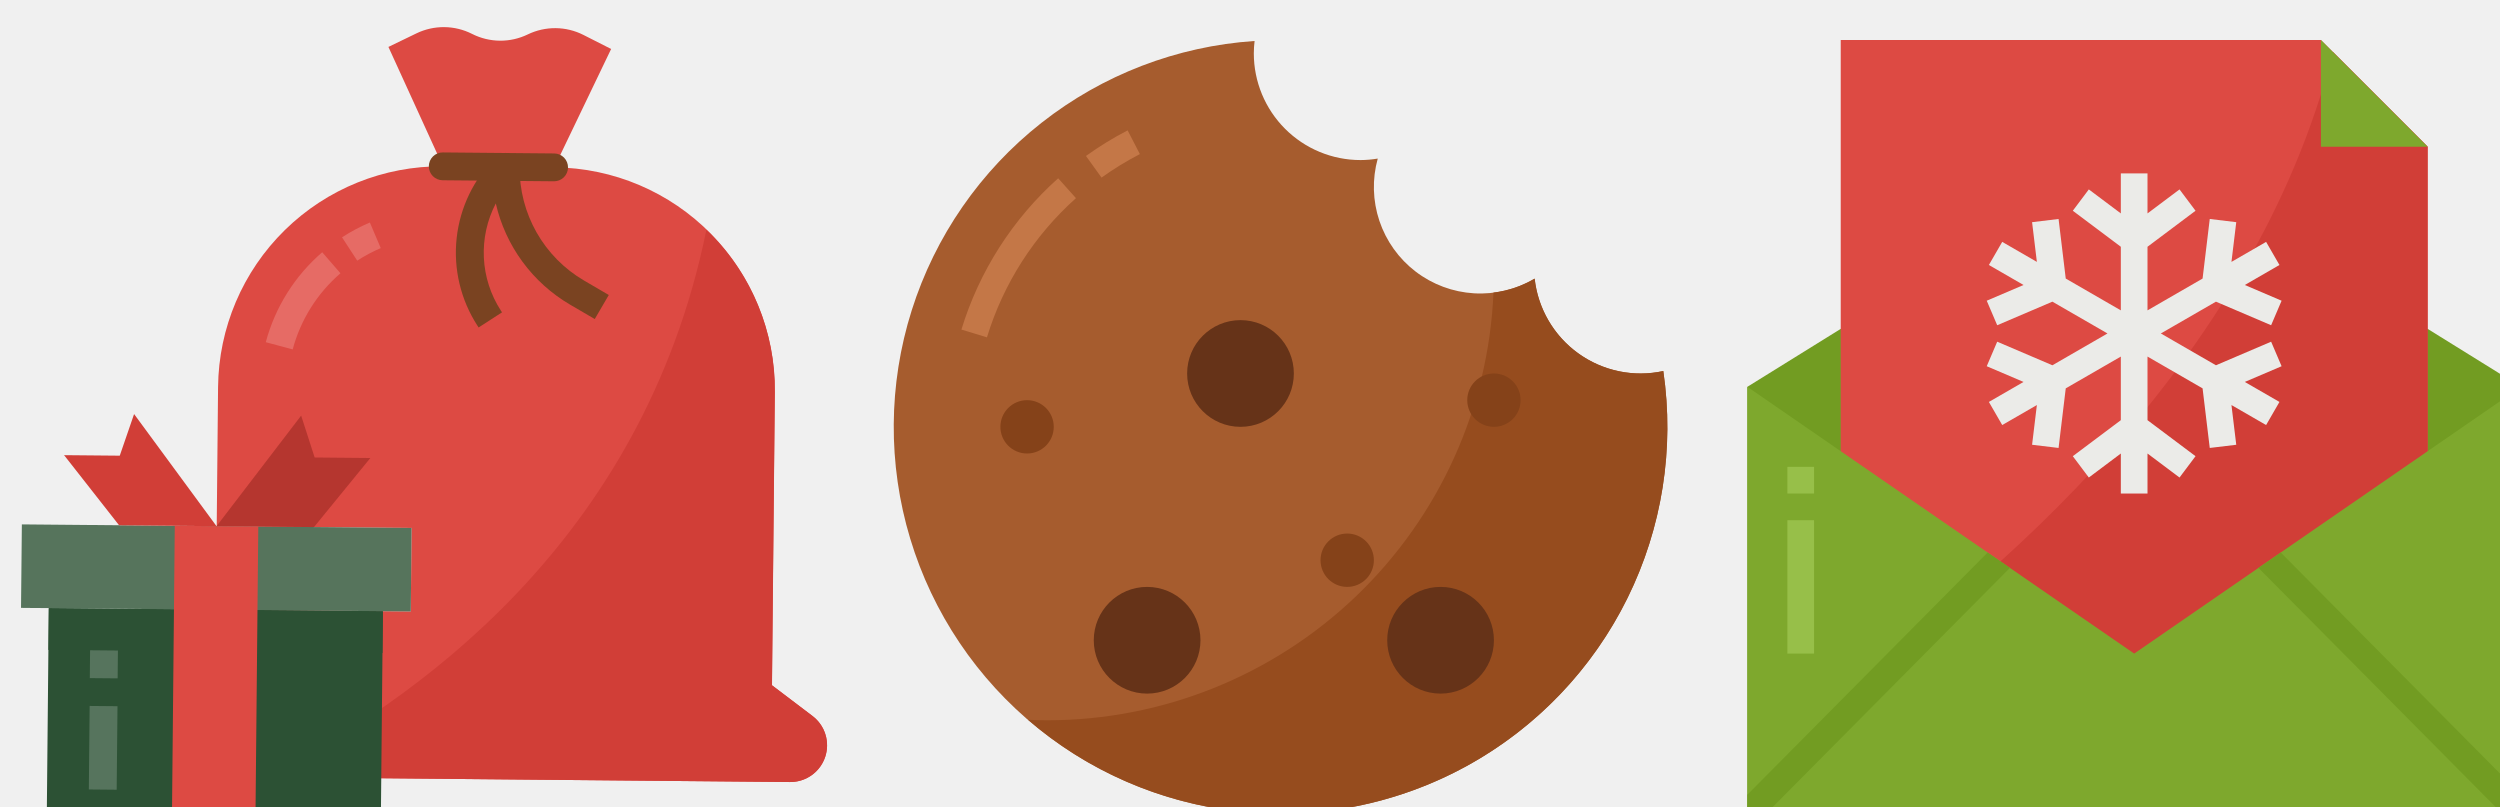
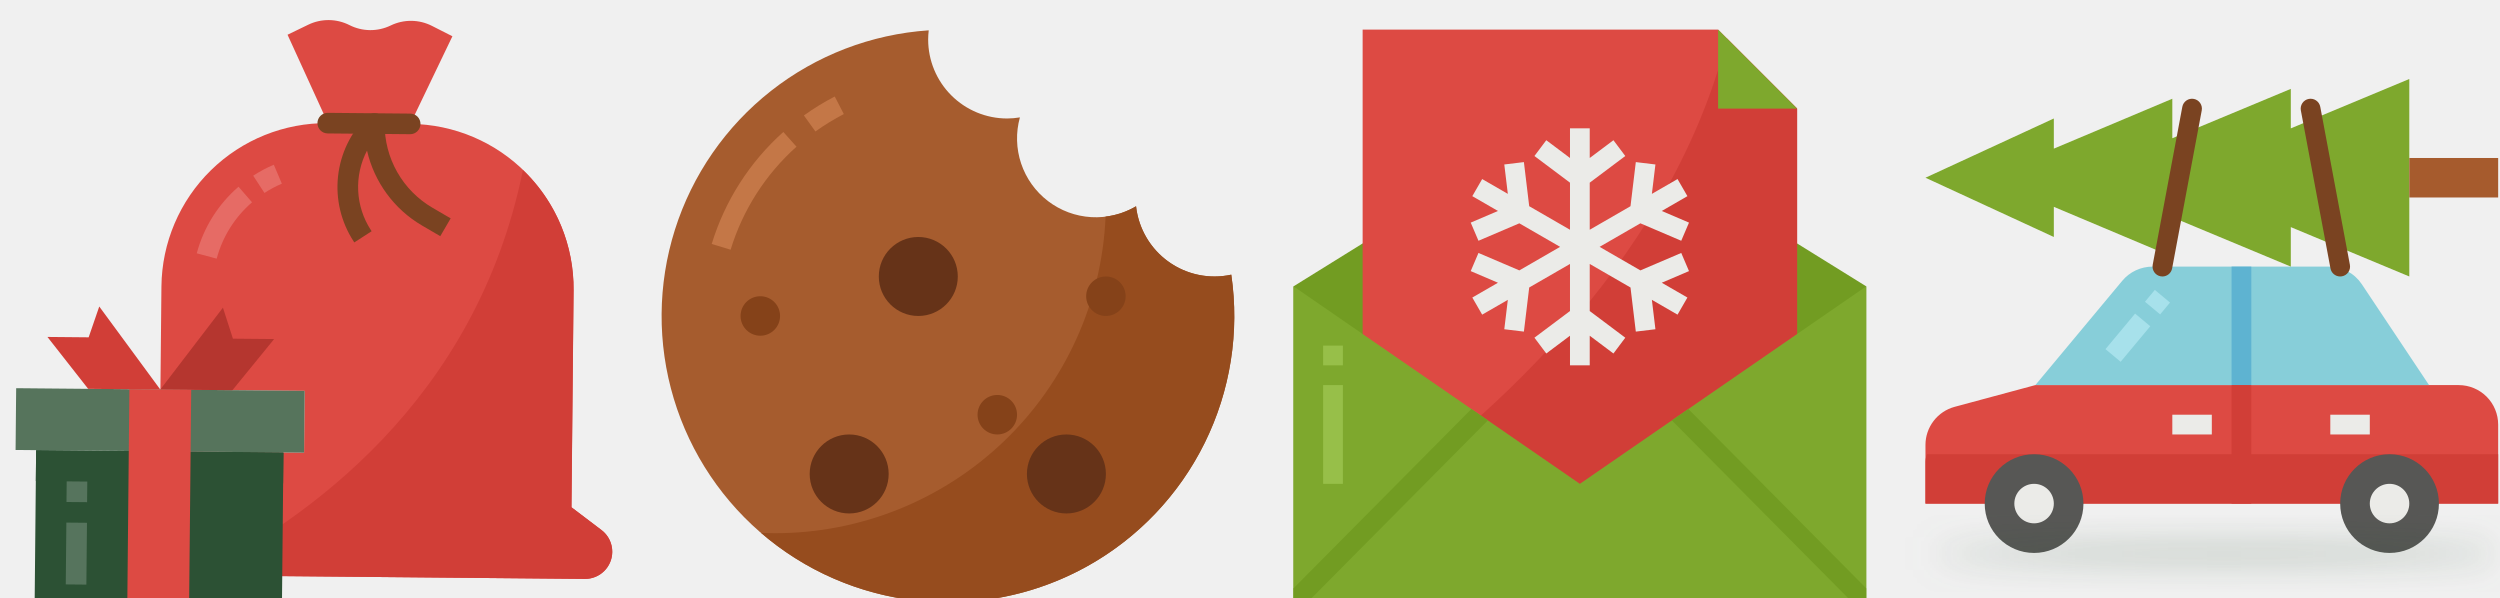
<svg xmlns="http://www.w3.org/2000/svg">
  <view id="presents" viewBox="0 0 74 74" />
  <svg width="74" height="74" viewBox="0 0 74 74" fill="none" x="0">
    <path d="M71.698 64.635C71.703 64.139 71.591 63.648 71.373 63.202C71.154 62.757 70.835 62.368 70.439 62.068L66.922 59.402L67.169 33.991C67.218 28.871 65.232 23.942 61.646 20.288C58.061 16.634 53.17 14.555 48.05 14.507L52.976 4.246L50.575 3.028C49.828 2.649 49.004 2.448 48.167 2.44C47.33 2.433 46.502 2.619 45.748 2.984C44.994 3.349 44.166 3.535 43.329 3.527C42.492 3.519 41.668 3.318 40.921 2.939C40.175 2.56 39.351 2.359 38.514 2.351C37.676 2.343 36.849 2.529 36.095 2.894L33.67 4.068L38.397 14.418C33.276 14.37 28.346 16.359 24.69 19.945C21.034 23.532 18.953 28.424 18.903 33.544L18.657 58.882L15.069 61.55C14.673 61.845 14.351 62.227 14.127 62.667C13.904 63.107 13.785 63.592 13.78 64.085C13.775 64.505 13.854 64.922 14.011 65.311C14.168 65.701 14.4 66.056 14.694 66.355C14.988 66.655 15.338 66.894 15.725 67.058C16.111 67.222 16.526 67.309 16.946 67.312L68.483 67.79C69.327 67.797 70.14 67.469 70.743 66.878C71.346 66.286 71.69 65.48 71.698 64.635Z" fill="#DD4A43" />
    <path d="M70.431 62.069L66.914 59.403L67.16 33.992C67.187 31.365 66.674 28.76 65.655 26.339C64.636 23.918 63.132 21.731 61.234 19.914C55.702 47.133 35.633 60.971 23.022 67.37L68.475 67.791C69.144 67.797 69.799 67.592 70.346 67.206C70.892 66.819 71.303 66.269 71.52 65.636C71.736 65.002 71.748 64.316 71.552 63.676C71.357 63.036 70.965 62.473 70.431 62.069Z" fill="#D13E37" />
    <path d="M48.02 15.715L38.367 15.626C38.047 15.623 37.741 15.493 37.517 15.264C37.293 15.036 37.169 14.728 37.172 14.408C37.175 14.088 37.305 13.782 37.534 13.558C37.762 13.334 38.07 13.21 38.39 13.213L48.043 13.302C48.363 13.305 48.669 13.435 48.893 13.663C49.117 13.892 49.241 14.2 49.238 14.52C49.235 14.84 49.105 15.145 48.876 15.37C48.648 15.594 48.34 15.718 48.02 15.715Z" fill="#7A4321" />
    <path d="M41.488 28.387L41.396 28.245C39.934 25.996 39.294 23.311 39.584 20.645C39.874 17.978 41.075 15.492 42.986 13.608C43.156 13.44 43.373 13.325 43.608 13.28C43.843 13.235 44.087 13.26 44.307 13.354C44.528 13.447 44.716 13.604 44.846 13.805C44.977 14.006 45.046 14.241 45.042 14.48C45.026 16.466 45.533 18.422 46.513 20.149C47.493 21.876 48.912 23.314 50.626 24.317L52.773 25.571L51.556 27.656L49.408 26.402C47.795 25.456 46.393 24.191 45.287 22.683C44.181 21.175 43.395 19.458 42.977 17.635C42.222 19.085 41.865 20.71 41.943 22.343C42.021 23.977 42.532 25.559 43.423 26.93L43.517 27.076L41.488 28.387Z" fill="#7A4321" />
    <path d="M33.19 52.984L33.002 72.289L4.043 72.021L4.23 52.716" fill="#2C5134" />
    <path d="M35.678 45.767L1.893 45.454L1.822 52.694L35.608 53.006L35.678 45.767Z" fill="white" />
    <path d="M35.678 45.767L1.893 45.454L1.822 52.694L35.608 53.006L35.678 45.767Z" fill="#2C5134" fill-opacity="0.8" />
    <path d="M11.623 35.892L18.769 45.611L10.323 45.533L5.555 39.455L10.381 39.5L11.623 35.892Z" fill="#D13E37" />
    <path d="M26.105 36.026L18.772 45.612L27.218 45.69L32.103 39.702L27.276 39.657L26.105 36.026Z" fill="#B5362F" />
    <path d="M33.19 52.984L4.23 52.716L4.195 56.336L33.154 56.604L33.19 52.984Z" fill="#2C5134" />
    <path d="M22.39 45.645L15.15 45.578L14.893 72.122L22.132 72.189L22.39 45.645Z" fill="#DD4A43" />
    <path d="M25.372 30.288L23.039 29.663C23.85 26.632 25.555 23.915 27.931 21.865L29.512 23.69C27.5 25.423 26.057 27.723 25.372 30.288Z" fill="#E66B65" />
    <path d="M30.966 22.594L29.649 20.572C30.414 20.075 31.221 19.645 32.061 19.288L33.005 21.507C32.294 21.809 31.612 22.172 30.966 22.594Z" fill="#E66B65" />
    <path d="M10.185 61.217L7.771 61.195L7.701 68.434L10.114 68.457L10.185 61.217Z" fill="#56745D" />
    <path d="M10.222 56.391L7.809 56.369L7.785 58.782L10.198 58.804L10.222 56.391Z" fill="#56745D" />
  </svg>
  <view id="cookie" viewBox="74 0 74 74" />
  <svg width="74" height="74" viewBox="0 0 74 74" fill="none" x="74">
    <path d="M68.218 32.375C65.943 32.374 63.748 31.535 62.053 30.018C60.358 28.502 59.281 26.413 59.028 24.153C57.444 25.091 55.615 25.535 53.777 25.426C51.939 25.317 50.176 24.661 48.714 23.542C47.252 22.423 46.158 20.893 45.572 19.147C44.987 17.401 44.937 15.521 45.429 13.746C44.936 13.83 44.437 13.873 43.936 13.875C41.483 13.875 39.13 12.9 37.396 11.165C35.661 9.431 34.686 7.078 34.686 4.625C34.688 4.266 34.711 3.908 34.753 3.552C28.026 4.004 21.59 6.475 16.288 10.641C10.986 14.807 7.063 20.474 5.031 26.904C2.999 33.334 2.953 40.227 4.899 46.683C6.845 53.139 10.692 58.859 15.938 63.095C21.184 67.331 27.585 69.888 34.307 70.43C41.028 70.972 47.756 69.476 53.614 66.136C59.472 62.795 64.186 57.767 67.142 51.706C70.098 45.645 71.158 38.834 70.183 32.162C69.537 32.303 68.879 32.374 68.218 32.375Z" fill="#A65C2E" />
    <path d="M70.182 32.162C68.918 32.438 67.609 32.445 66.341 32.183C65.074 31.921 63.876 31.395 62.824 30.64C61.773 29.885 60.892 28.917 60.239 27.799C59.586 26.682 59.175 25.439 59.033 24.153C57.938 24.797 56.723 25.208 55.462 25.361C55.035 35.338 50.771 44.764 43.56 51.672C36.35 58.58 26.75 62.437 16.764 62.437C16.211 62.437 15.663 62.419 15.117 62.396C20.292 66.861 26.708 69.638 33.506 70.354C40.303 71.07 47.157 69.69 53.149 66.401C59.14 63.111 63.983 58.069 67.027 51.949C70.072 45.829 71.173 38.925 70.182 32.162Z" fill="#964C1E" />
    <path d="M33.531 37C36.086 37 38.156 34.929 38.156 32.375C38.156 29.821 36.086 27.75 33.531 27.75C30.977 27.75 28.906 29.821 28.906 32.375C28.906 34.929 30.977 37 33.531 37Z" fill="#663318" />
    <path d="M25.438 60.125C27.992 60.125 30.062 58.054 30.062 55.5C30.062 52.946 27.992 50.875 25.438 50.875C22.883 50.875 20.812 52.946 20.812 55.5C20.812 58.054 22.883 60.125 25.438 60.125Z" fill="#663318" />
    <path d="M50.875 60.125C53.429 60.125 55.5 58.054 55.5 55.5C55.5 52.946 53.429 50.875 50.875 50.875C48.321 50.875 46.25 52.946 46.25 55.5C46.25 58.054 48.321 60.125 50.875 60.125Z" fill="#663318" />
    <path d="M15.031 39.312C16.308 39.312 17.344 38.277 17.344 37C17.344 35.723 16.308 34.688 15.031 34.688C13.754 34.688 12.719 35.723 12.719 37C12.719 38.277 13.754 39.312 15.031 39.312Z" fill="#854219" />
    <path d="M42.781 50.875C44.058 50.875 45.094 49.84 45.094 48.562C45.094 47.285 44.058 46.25 42.781 46.25C41.504 46.25 40.469 47.285 40.469 48.562C40.469 49.84 41.504 50.875 42.781 50.875Z" fill="#854219" />
    <path d="M55.5 37C56.777 37 57.812 35.965 57.812 34.688C57.812 33.41 56.777 32.375 55.5 32.375C54.223 32.375 53.188 33.41 53.188 34.688C53.188 35.965 54.223 37 55.5 37Z" fill="#854219" />
    <path d="M21.485 15.395L20.135 13.519C21.284 12.693 22.491 11.952 23.748 11.302L24.809 13.358C23.653 13.955 22.542 14.636 21.485 15.395Z" fill="#C47747" />
    <path d="M11.553 29.242L9.34 28.569C10.883 23.513 13.784 18.977 17.726 15.454L19.269 17.177C15.642 20.418 12.973 24.591 11.553 29.242Z" fill="#C47747" />
  </svg>
  <view id="note" viewBox="148 0 74 74" />
  <svg width="74" height="74" viewBox="0 0 74 74" fill="none" x="148">
    <path d="M11.562 28.507L3.469 33.531V70.531H70.531V33.531L62.438 28.507" fill="#729C22" />
    <path d="M53.188 3.469H11.562V64.75H62.438V12.719L53.188 3.469Z" fill="#DD4A43" />
    <path d="M54.228 4.509C47.343 31.7 24.064 50.964 11.562 59.616V64.75H62.438V12.719L54.228 4.509Z" fill="#D13E37" />
    <path d="M70.531 70.531H3.469V33.531L37 56.656L70.531 33.531V70.531Z" fill="#7EA82D" />
    <path d="M48.871 29.62L44.087 31.663L39.311 28.906L44.087 26.15L48.871 28.193L49.779 26.067L46.589 24.704L49.593 22.97L48.436 20.967L45.432 22.702L45.848 19.259L43.551 18.982L42.929 24.147L38.155 26.904V21.391L42.318 18.269L40.93 16.419L38.155 18.5V15.031H35.843V18.5L33.068 16.419L31.68 18.269L35.843 21.391V26.904L31.068 24.147L30.446 18.982L28.15 19.259L28.565 22.702L25.561 20.967L24.405 22.97L27.409 24.704L24.219 26.067L25.126 28.193L29.911 26.15L34.686 28.906L29.911 31.663L25.126 29.62L24.219 31.746L27.409 33.108L24.405 34.842L25.561 36.845L28.565 35.111L28.15 38.554L30.446 38.83L31.068 33.665L35.843 30.909V36.422L31.68 39.544L33.068 41.394L35.843 39.312V42.781H38.155V39.312L40.93 41.394L42.318 39.544L38.155 36.422V30.909L42.929 33.665L43.551 38.83L45.848 38.554L45.432 35.111L48.436 36.845L49.593 34.842L46.589 33.108L49.779 31.746L48.871 29.62Z" fill="#EBEBE8" />
    <path d="M53.188 12.719V3.469L62.438 12.719H53.188Z" fill="#7EA82D" />
    <path d="M9.25 40.469H6.938V42.781H9.25V40.469Z" fill="#97BF49" />
    <path d="M9.25 45.094H6.938V56.656H9.25V45.094Z" fill="#97BF49" />
    <path d="M24.295 47.894L3.469 68.889V70.531H5.097L26.228 49.228L24.295 47.894Z" fill="#729C22" />
    <path d="M49.705 47.894L47.772 49.228L68.903 70.531H70.531V68.889L49.705 47.894Z" fill="#729C22" />
  </svg>
+   <view id="car" viewBox="222 0 74 74" />
+   <svg width="74" height="74" viewBox="0 0 74 74" fill="none" x="222">
+     <g clip-path="url(#clip0_2024_24995)">
+       <path d="M10.406 58.969H3.469V52.105C3.468 51.088 3.803 50.099 4.422 49.291C5.04 48.483 5.908 47.902 6.89 47.638L16.334 45.094H65.906C67.133 45.094 68.309 45.581 69.177 46.448C70.044 47.316 70.531 48.492 70.531 49.719V58.969H63.594" fill="#DD4A43" />
+       <path d="M3.65 53.188C3.535 53.467 3.474 53.765 3.469 54.066V58.969H70.531V53.188H3.65Z" fill="#D13E37" />
+       <path d="M62.439 45.094H16.336L26.511 32.883C26.945 32.362 27.488 31.943 28.102 31.655C28.716 31.368 29.386 31.219 30.064 31.219H50.714C51.475 31.219 52.224 31.407 52.896 31.766C53.567 32.125 54.139 32.645 54.562 33.278L62.439 45.094Z" fill="#87CED9" />
+       <path d="M41.625 31.219H39.312V45.094H41.625V31.219Z" fill="#5EB3D1" />
+       <path d="M16.188 64.75C19.38 64.75 21.969 62.162 21.969 58.969C21.969 55.776 19.38 53.188 16.188 53.188C12.995 53.188 10.406 55.776 10.406 58.969C10.406 62.162 12.995 64.75 16.188 64.75Z" fill="#575755" />
+       <path d="M57.812 64.75C61.005 64.75 63.594 62.162 63.594 58.969C63.594 55.776 61.005 53.188 57.812 53.188C54.62 53.188 52.031 55.776 52.031 58.969C52.031 62.162 54.62 64.75 57.812 64.75Z" fill="#575755" />
+       <path d="M16.188 61.281C17.465 61.281 18.5 60.246 18.5 58.969C18.5 57.692 17.465 56.656 16.188 56.656C14.91 56.656 13.875 57.692 13.875 58.969C13.875 60.246 14.91 61.281 16.188 61.281Z" fill="#EBEBE8" />
+       <path d="M57.812 61.281C59.09 61.281 60.125 60.246 60.125 58.969C60.125 57.692 59.09 56.656 57.812 56.656C56.535 56.656 55.5 57.692 55.5 58.969C55.5 60.246 56.535 61.281 57.812 61.281Z" fill="#EBEBE8" />
+       <path d="M60.125 9.25L46.25 15.031V10.406L32.375 16.188V11.562L18.5 17.405V13.875L3.469 20.812L18.5 27.75V24.22L32.375 30.062V25.438L46.25 31.219V26.594L60.125 32.375V9.25Z" fill="#7EA82D" />
+       <path d="M70.531 18.5H60.125V23.125H70.531V18.5Z" fill="#A65B2D" />
+       <path d="M31.217 32.375C31.145 32.375 31.074 32.369 31.003 32.355C30.854 32.328 30.712 32.271 30.584 32.188C30.457 32.105 30.347 31.998 30.261 31.872C30.175 31.747 30.115 31.606 30.084 31.457C30.052 31.309 30.05 31.155 30.078 31.006L33.547 12.506C33.603 12.205 33.777 11.938 34.03 11.765C34.283 11.591 34.595 11.526 34.896 11.582C35.198 11.639 35.465 11.812 35.638 12.066C35.811 12.319 35.877 12.63 35.82 12.932L32.352 31.432C32.302 31.696 32.161 31.936 31.954 32.108C31.747 32.28 31.487 32.375 31.217 32.375Z" fill="#7A4321" />
+       <path d="M52.03 32.375C51.761 32.375 51.5 32.28 51.292 32.108C51.085 31.936 50.944 31.697 50.895 31.432L47.426 12.932C47.37 12.63 47.435 12.319 47.608 12.066C47.782 11.812 48.048 11.639 48.35 11.582C48.651 11.526 48.963 11.591 49.216 11.765C49.469 11.938 49.643 12.205 49.699 12.506L53.168 31.006C53.196 31.155 53.194 31.309 53.163 31.457C53.131 31.606 53.071 31.747 52.985 31.872C52.899 31.998 52.789 32.105 52.662 32.188C52.535 32.271 52.392 32.328 52.243 32.355C52.173 32.369 52.102 32.375 52.03 32.375Z" fill="#7A4321" />
+       <path d="M37 48.562H32.375V50.875H37V48.562Z" fill="#EBEBE8" />
+       <path d="M55.5 48.562H50.875V50.875H55.5V48.562Z" fill="#EBEBE8" />
+       <path d="M30.328 33.948L29.172 35.335L30.948 36.816L32.105 35.428L30.328 33.948Z" fill="#A7E1EB" />
+       <path d="M28.016 36.722L24.547 40.884L26.323 42.365L29.792 38.203L28.016 36.722Z" fill="#A7E1EB" />
+       <path d="M41.625 45.094H39.312V58.969H41.625V45.094Z" fill="#D13E37" />
+       <g opacity="0.6" filter="url(#filter0_f_2024_24995)">
+         <ellipse cx="38.432" cy="64.823" rx="34.136" ry="0.477" fill="#2C5134" />
+       </g>
+     </g>
+     <defs>
+       <filter id="filter0_f_2024_24995" x="0.297" y="60.346" width="76.272" height="8.955" filterUnits="userSpaceOnUse" color-interpolation-filters="sRGB">
+         <feFlood flood-opacity="0" result="BackgroundImageFix" />
+         <feBlend mode="normal" in="SourceGraphic" in2="BackgroundImageFix" result="shape" />
+         <feGaussianBlur stdDeviation="2" result="effect1_foregroundBlur_2024_24995" />
+       </filter>
+       <clipPath id="clip0_2024_24995">
+         <rect width="74" height="74" fill="white" />
+       </clipPath>
+     </defs>
+   </svg>
</svg>
